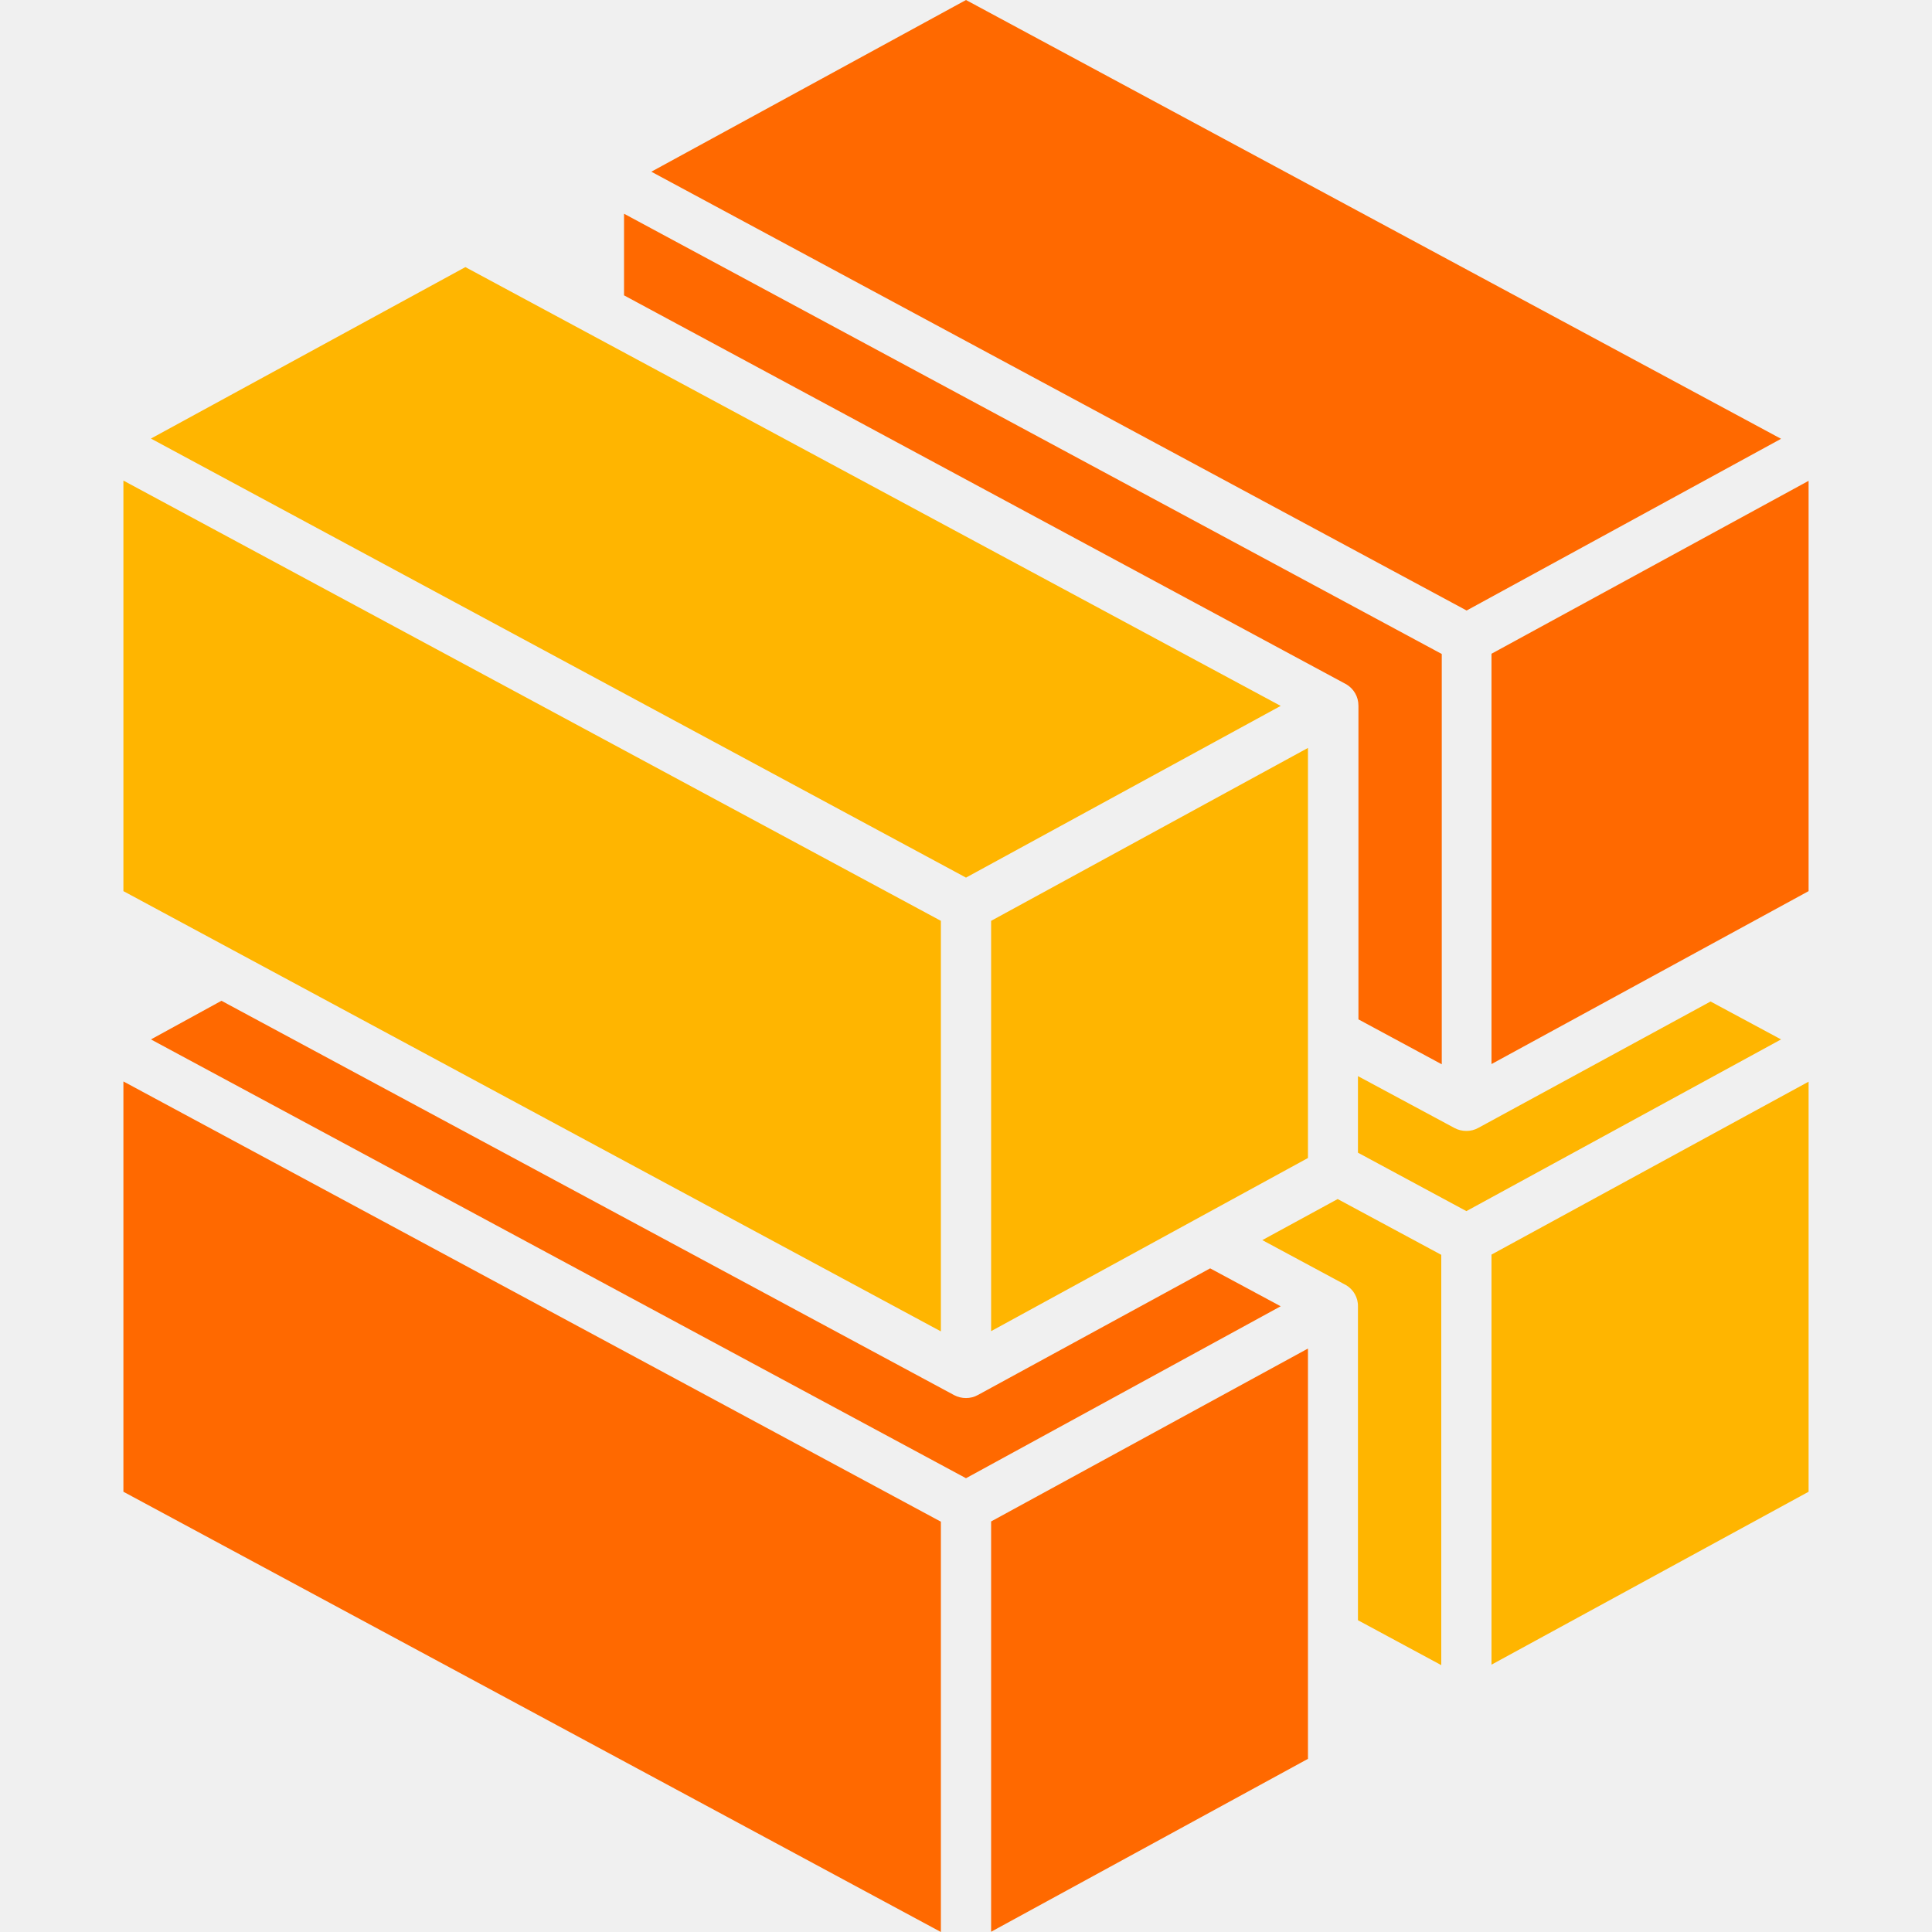
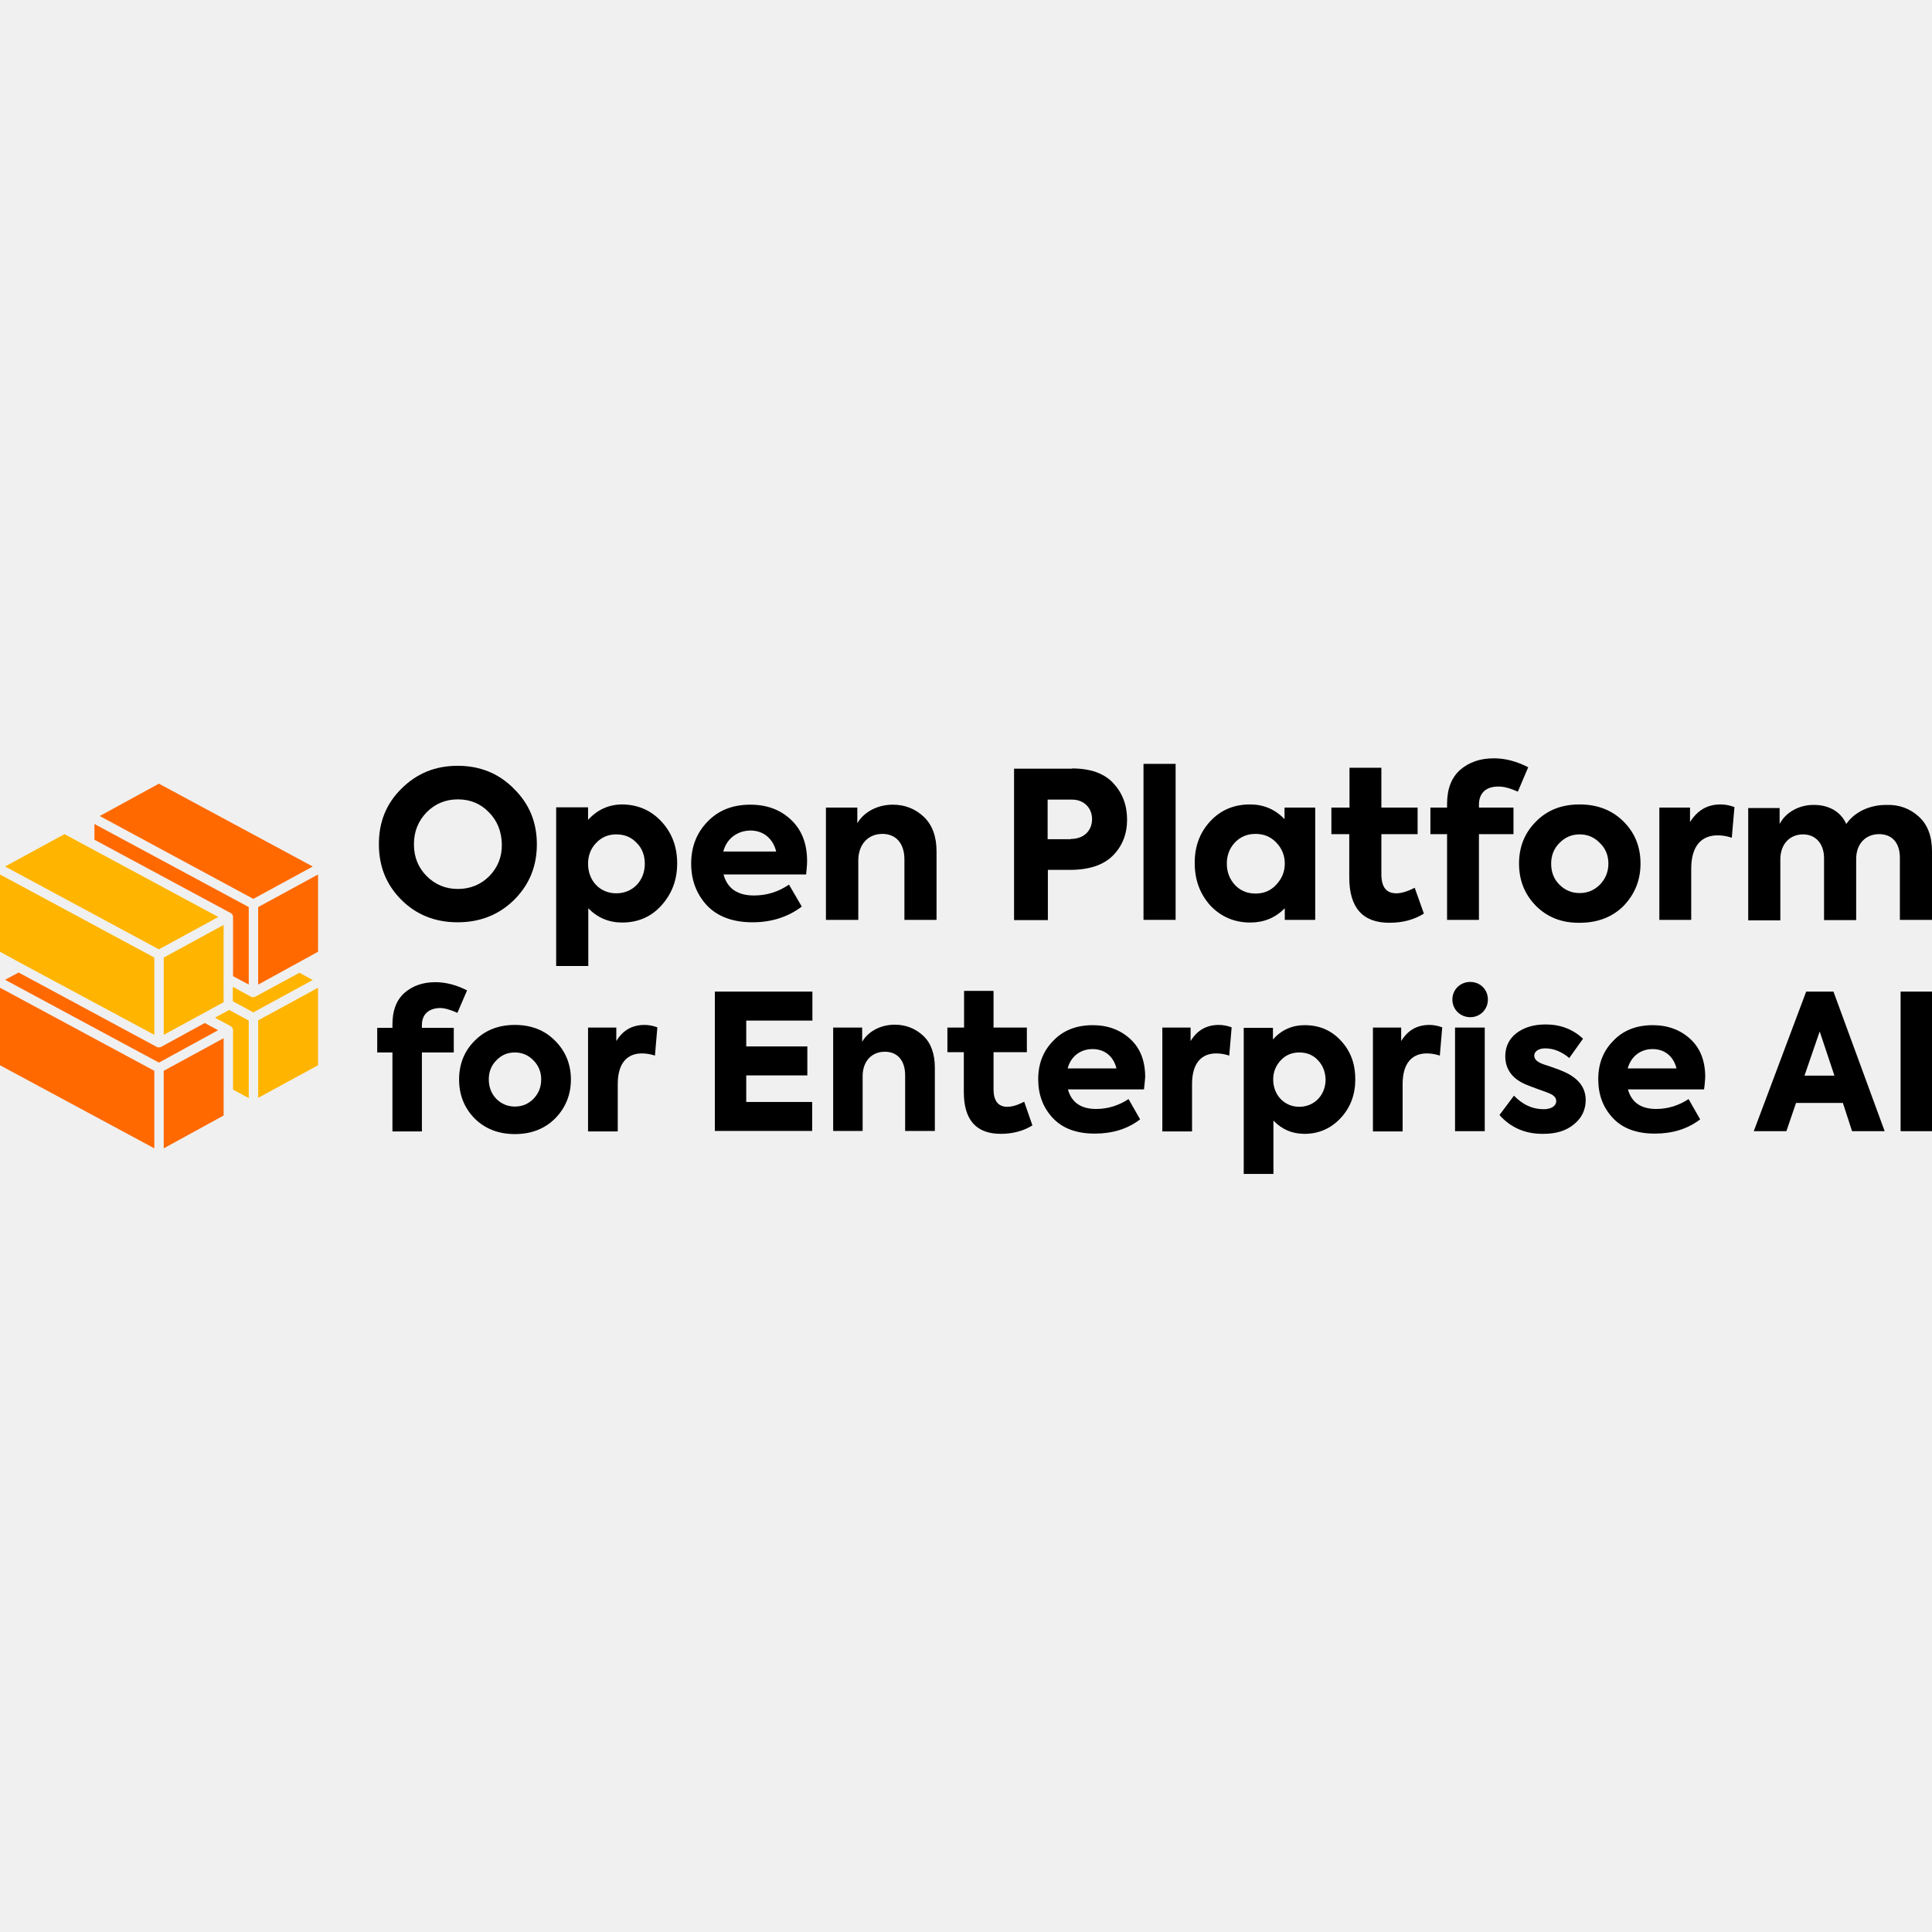
<svg xmlns="http://www.w3.org/2000/svg" version="1.1" id="Layer_1" x="0px" y="0px" width="800px" height="800px" viewBox="0 0 800 800" style="enable-background:new 0 0 800 800;" xml:space="preserve">
  <style type="text/css">
	.Drop_x0020_Shadow{fill:none;}
	.Outer_x0020_Glow_x0020_5_x0020_pt{fill:none;}
	.Blue_x0020_Neon{fill:none;stroke:#8AACDA;stroke-width:7;stroke-linecap:round;stroke-linejoin:round;}
	.Chrome_x0020_Highlight{fill:url(#SVGID_1_);stroke:#FFFFFF;stroke-width:0.363;stroke-miterlimit:1;}
	.Jive_GS{fill:#FFDD00;}
	.Alyssa_GS{fill:#A6D0E4;}
	.st0{fill:#FF6900;}
	.st1{fill:#FFB500;}
	.st2{fill:#FFFFFF;}
</style>
-   <linearGradient id="SVGID_1_" gradientUnits="userSpaceOnUse" x1="-820" y1="-1640" x2="-820" y2="-1641">
+   <linearGradient id="SVGID_1_" gradientUnits="userSpaceOnUse" x1="0" y1="0" x2="6.123234e-17" y2="-1">
    <stop offset="0" style="stop-color:#656565" />
    <stop offset="0.618" style="stop-color:#1B1B1B" />
    <stop offset="0.629" style="stop-color:#545454" />
    <stop offset="0.983" style="stop-color:#3E3E3E" />
  </linearGradient>
  <g>
-     <polygon class="st0" points="400,0 737.5,181.7 607.3,252.8 269.7,71.1  " />
-     <path class="st1" d="M708.3,414.7l29.2,15.7l-130.3,71.1l-44.9-24.2v-31.7l40,21.5c1.5,0.8,3.2,1.2,4.9,1.2c1.7,0,3.4-0.4,5-1.3   l0,0L708.3,414.7z" />
-     <path class="st1" d="M557.3,532.1c-0.1-0.1-0.3-0.1-0.4-0.2l0,0l-34.2-18.4l31.2-17l42.9,23.1v169.9l-34.5-18.6V541   C562.4,537.3,560.4,533.9,557.3,532.1z" />
-     <polygon class="st1" points="410.4,381.3 541.6,309.7 541.6,479.5 410.4,551.2  " />
-     <path class="st0" d="M258.4,88.5l338.6,182.3v169.9l-34.5-18.6V292.2c0-3.7-1.9-7-5.1-8.9c-0.1-0.1-0.3-0.1-0.4-0.2l0,0   L258.4,122.3V88.5z" />
-     <polygon class="st1" points="192.7,110.6 530.3,292.3 400,363.4 62.5,181.6  " />
-     <polygon class="st1" points="51.1,369 51.1,199 389.6,381.3 389.6,551.3 96.6,393.5  " />
-     <path class="st0" d="M91.7,414.4l303.4,163.3c1.5,0.8,3.2,1.2,4.9,1.2c1.7,0,3.4-0.4,5-1.3l0,0l96.1-52.4l29.2,15.7L400,612.1   L62.5,430.4L91.7,414.4z" />
-     <polygon class="st0" points="51.1,447.8 389.6,630.1 389.6,800 51.1,617.7  " />
-     <polygon class="st0" points="541.6,728.3 410.4,799.9 410.4,630 541.6,558.4  " />
-     <polygon class="st1" points="748.9,617.7 617.6,689.3 617.6,519.5 748.9,447.9  " />
-     <polygon class="st0" points="748.9,369 617.6,440.6 617.6,270.7 748.9,199.1  " />
+     <g>
+       <polygon class="st0" points="65.8,324.5 129.5,358.8 104.9,372.2 41.3,337.9   " />
+       <path class="st1" d="M124,402.8l5.5,3l-24.6,13.4l-8.5-4.6v-6l7.5,4.1c0.3,0.2,0.6,0.2,0.9,0.2c0.3,0,0.6-0.1,0.9-0.2l0,0    L124,402.8z" />
+       <path class="st1" d="M95.5,424.9C95.5,424.9,95.5,424.9,95.5,424.9L95.5,424.9l-6.5-3.5l5.9-3.2l8.1,4.4v32.1l-6.5-3.5v-24.5    C96.5,425.9,96.1,425.3,95.5,424.9z" />
+       <polygon class="st1" points="67.8,396.5 92.6,383 92.6,415 67.8,428.5   " />
+       <path class="st0" d="M39.1,341.2l63.9,34.4v32.1l-6.5-3.5v-24.5c0-0.7-0.4-1.3-1-1.7c0,0,0,0-0.1,0l0,0l-56.3-30.3V341.2z" />
+       <polygon class="st1" points="26.7,345.4 90.4,379.7 65.8,393.1 2.1,358.8   " />
+       <polygon class="st1" points="0,394.1 0,362.1 63.9,396.5 63.9,428.5 8.6,398.8   " />
+       <path class="st0" d="M7.7,402.7l57.2,30.8c0.3,0.2,0.6,0.2,0.9,0.2c0.3,0,0.6-0.1,0.9-0.2l0,0l18.1-9.9l5.5,3L65.8,440L2.1,405.7    L7.7,402.7z" />
+       <polygon class="st0" points="0,409 63.9,443.4 63.9,475.5 0,441.1   " />
+       <polygon class="st0" points="92.6,461.9 67.8,475.5 67.8,443.4 92.6,429.9   " />
+       <polygon class="st1" points="131.7,441.1 106.9,454.6 106.9,422.5 131.7,409   " />
+       <polygon class="st0" points="131.7,394.1 106.9,407.7 106.9,375.6 131.7,362.1   " />
+     </g>
+     <g>
+       <g>
+         <path d="M166.2,326.6c6.4-6.4,14.1-9.5,23.3-9.5s17,3.1,23.3,9.5c6.4,6.3,9.5,13.9,9.5,23c0,9.1-3.1,16.7-9.4,23     c-6.3,6.2-14.1,9.3-23.4,9.3c-9.3,0-17.1-3.1-23.3-9.3c-6.2-6.2-9.3-13.8-9.3-22.9C156.8,340.6,159.9,332.8,166.2,326.6z      M202.6,362.8c3.5-3.6,5.3-8,5.2-13.2c-0.1-5.3-1.9-9.8-5.4-13.3c-3.5-3.6-7.8-5.3-12.8-5.3c-5.1,0-9.4,1.8-12.9,5.3     c-3.5,3.6-5.3,8-5.3,13.3c0,5.3,1.8,9.7,5.3,13.2c3.5,3.5,7.8,5.3,12.9,5.3C194.7,368.1,199.1,366.3,202.6,362.8z" />
+         <path d="M274,340.3c4.3,4.7,6.4,10.4,6.4,17.2c0,6.9-2.2,12.6-6.5,17.4c-4.3,4.8-9.8,7.1-16.3,7.1c-5.5,0-10.2-2-14-5.9v23.9     h-13.3v-65.7h13.2v5.2c3.8-4.2,8.6-6.4,14.2-6.4C264.3,333.2,269.7,335.6,274,340.3z M263.7,349.1c-2.2-2.4-5-3.6-8.5-3.6     c-3.4,0-6.2,1.2-8.4,3.6c-2.2,2.3-3.3,5.2-3.3,8.6c0,6.9,4.8,12.2,11.7,12.2c6.9,0,11.8-5.3,11.8-12.2     C267,354.2,265.9,351.3,263.7,349.1z" />
+         <path d="M333.8,362.1h-34.2c1.6,5.9,5.9,8.7,12.6,8.7c5.3,0,10.1-1.5,14.5-4.5l5.3,9.1c-5.7,4.3-12.5,6.5-20.4,6.5     c-8.2,0-14.5-2.4-18.9-7c-4.3-4.7-6.5-10.4-6.5-17.3c0-7,2.3-12.8,6.8-17.4c4.5-4.7,10.4-7,17.7-7c6.9,0,12.5,2.1,16.9,6.3     c4.4,4.2,6.6,9.8,6.6,17.1C334.2,358.1,334,360,333.8,362.1z M299.5,352.6h21.9c-1.3-5.3-5.2-8.7-10.7-8.7     C305.3,344,300.9,347.2,299.5,352.6z" />
+         <path d="M342,380.9v-46.5h13v6.5c2.5-4.4,8-7.7,14.7-7.7c5,0,9.3,1.7,12.8,5s5.3,8.1,5.3,14.3v28.4h-13.3v-25     c0-6.8-3.6-10.6-9.1-10.6c-6,0-10,4.4-10,11v24.6H342z" />
+         <path d="M443.9,318.2c7.6,0,13.3,2,17.1,6.1c3.8,4.1,5.7,9.1,5.7,15.1c0,6-2,11-5.9,14.9c-3.9,3.9-9.8,5.9-17.9,5.9h-9v20.8h-14     v-62.7H443.9z M443.3,347.4c5.8,0,8.9-3.7,8.9-8.2c0-4.5-3.2-8.1-8.3-8.1h-10.1v16.4H443.3z" />
+         <path d="M486.8,380.9h-13.3v-64.6h13.3V380.9z" />
+         <path d="M532,334.4h12.6v46.5H532v-4.8c-4,4-8.7,5.9-14.3,5.9c-6.6,0-12.1-2.4-16.5-7c-4.3-4.8-6.5-10.6-6.5-17.7     c0-7,2.2-12.7,6.5-17.3c4.3-4.6,9.8-6.9,16.4-6.9c5.6,0,10.4,2,14.3,6.1V334.4z M511.3,366.4c2.3,2.4,5.1,3.6,8.6,3.6     c3.5,0,6.3-1.2,8.6-3.7s3.5-5.3,3.5-8.7c0-3.4-1.2-6.3-3.5-8.7s-5.1-3.6-8.6-3.6c-3.5,0-6.3,1.2-8.6,3.6     c-2.2,2.4-3.3,5.3-3.3,8.7C508,361,509.1,363.9,511.3,366.4z" />
+         <path d="M589.6,378.3c-4,2.5-8.7,3.8-14.3,3.8c-11.1,0-16.6-6.3-16.6-18.8v-17.9h-7.4v-11h7.5v-16.5H572v16.5H587v11H572V362     c0,5.3,2,7.9,6.2,7.9c2.1,0,4.7-0.8,7.6-2.3L589.6,378.3z" />
+         <path d="M612.4,333.2v1.2h14.3v11h-14.3v35.5h-13.2v-35.5h-6.9v-11h6.9v-1.5c0-6.2,1.8-10.9,5.4-14.1c3.7-3.2,8.3-4.8,14-4.8     c4.8,0,9.5,1.3,14.2,3.7l-4.3,10.1c-3.1-1.4-5.8-2.1-7.8-2.1C615.4,325.6,612.4,328.3,612.4,333.2z" />
+         <path d="M636,375.1c-4.7-4.8-7-10.6-7-17.5c0-6.9,2.3-12.7,7-17.4c4.7-4.8,10.7-7.1,18.1-7.1c7.4,0,13.5,2.4,18.2,7.1     c4.7,4.7,7,10.5,7,17.4c0,6.9-2.4,12.7-7,17.5c-4.7,4.7-10.8,7-18.2,7C646.7,382.2,640.7,379.8,636,375.1z M662.5,349.1     c-2.3-2.4-5.1-3.6-8.4-3.6c-3.3,0-6.1,1.2-8.4,3.6c-2.3,2.3-3.4,5.2-3.4,8.5c0,3.5,1.1,6.4,3.4,8.7c2.3,2.3,5.1,3.5,8.4,3.5     c3.3,0,6.1-1.2,8.4-3.5c2.3-2.4,3.5-5.3,3.5-8.7C666,354.2,664.8,351.3,662.5,349.1z" />
+         <path d="M687.1,380.9v-46.5h12.7v6c3-4.8,7.1-7.3,12.6-7.3c1.8,0,3.7,0.3,5.8,1.1l-1.1,12.7c-2-0.7-3.9-1-5.9-1     c-6.5,0-10.9,4.2-10.9,13.8v21.2H687.1z" />
+         <path d="M794.6,338.2c3.7,3.4,5.4,8.2,5.4,14.4v28.3h-13.3v-25.7c0-6.5-3.5-9.8-8.6-9.8c-5.5,0-9.5,3.9-9.5,10.3v25.3h-13.3     v-25.6c0-6.2-3.6-9.9-8.7-9.9c-5.4,0-9.4,3.9-9.4,10.4v25.2h-13.3v-46.5h13v6.6c2.6-5,8.3-8,14.3-7.9c5.7,0,10.9,2.5,13.3,7.9     c3.5-5.1,9.8-7.9,16.5-7.9C786.4,333.1,790.9,334.8,794.6,338.2z" />
+         <path d="M174.7,424.5v1.1h13.2v10.2h-13.2v32.7h-12.2v-32.7h-6.3v-10.2h6.3v-1.4c0-5.7,1.6-10,4.9-13c3.4-3,7.7-4.5,12.9-4.5     c4.4,0,8.8,1.2,13.1,3.4l-4,9.3c-2.9-1.3-5.3-2-7.2-2C177.5,417.5,174.7,420,174.7,424.5z" />
+         <path d="M196.5,463.1c-4.3-4.4-6.4-9.8-6.4-16.1c0-6.3,2.1-11.7,6.4-16c4.3-4.4,9.9-6.6,16.7-6.6s12.4,2.2,16.7,6.6     c4.3,4.3,6.5,9.7,6.5,16c0,6.3-2.2,11.7-6.5,16.1c-4.3,4.3-9.9,6.5-16.7,6.5S200.8,467.4,196.5,463.1z M220.9,439.1     c-2.1-2.2-4.7-3.3-7.7-3.3c-3.1,0-5.6,1.1-7.7,3.3c-2.1,2.1-3.1,4.8-3.1,7.8c0,3.2,1,5.9,3.1,8.1c2.1,2.1,4.7,3.2,7.7,3.2     c3.1,0,5.6-1.1,7.7-3.2c2.1-2.2,3.2-4.8,3.2-8.1C224.1,443.9,223,441.2,220.9,439.1z" />
+         <path d="M243.5,468.4v-42.9h11.7v5.6c2.7-4.5,6.6-6.7,11.7-6.7c1.6,0,3.4,0.3,5.3,1l-1,11.7c-1.8-0.6-3.6-0.9-5.4-0.9     c-6,0-10,3.9-10,12.7v19.6H243.5z" />
+         <path d="M296,468.4v-57.8h40.4v12H309v10.7h25.3v12H309v11h27.3v12H296z" />
+         <path d="M345,468.4v-42.9h12v5.9c2.3-4.1,7.4-7.1,13.5-7.1c4.6,0,8.6,1.6,11.8,4.6s4.8,7.5,4.8,13.2v26.2h-12.3v-23     c0-6.3-3.3-9.8-8.4-9.8c-5.6,0-9.2,4.1-9.2,10.1v22.7H345z" />
+         <path d="M427.5,466c-3.7,2.3-8.1,3.5-13.1,3.5c-10.2,0-15.3-5.8-15.3-17.3v-16.5h-6.8v-10.2h6.9v-15.2h12.2v15.2h13.8v10.2h-13.8     v15.3c0,4.8,1.9,7.3,5.7,7.3c2,0,4.3-0.7,7-2.1L427.5,466z" />
+         <path d="M473.7,451.1h-31.5c1.5,5.4,5.4,8.1,11.7,8.1c4.8,0,9.3-1.4,13.4-4.1l4.8,8.4c-5.2,4-11.5,5.9-18.8,5.9     c-7.6,0-13.4-2.2-17.4-6.5c-4-4.3-6-9.6-6-16c0-6.5,2.1-11.8,6.3-16c4.1-4.3,9.6-6.4,16.3-6.4c6.3,0,11.5,2,15.6,5.8     c4.1,3.8,6.1,9.1,6.1,15.7C474.1,447.5,473.9,449.2,473.7,451.1z M442.1,442.4h20.2c-1.2-4.9-4.8-8-9.9-8     C447.4,434.4,443.4,437.4,442.1,442.4z" />
+         <path d="M481.3,468.4v-42.9H493v5.6c2.7-4.5,6.6-6.7,11.7-6.7c1.6,0,3.4,0.3,5.3,1l-1,11.7c-1.8-0.6-3.6-0.9-5.4-0.9     c-6,0-10,3.9-10,12.7v19.6H481.3z" />
+         <path d="M555.3,431c4,4.3,5.9,9.6,5.9,15.9c0,6.3-2,11.7-6,16s-9,6.6-15,6.6c-5.1,0-9.4-1.8-12.9-5.5v22.1H515v-60.5h12.1v4.8     c3.5-3.9,7.9-5.9,13.1-5.9C546.3,424.5,551.3,426.6,555.3,431z M545.8,439.1c-2-2.2-4.6-3.3-7.8-3.3c-3.1,0-5.7,1.1-7.7,3.3     c-2,2.1-3.1,4.8-3.1,7.9c0,6.3,4.5,11.3,10.8,11.3s10.9-4.9,10.9-11.3C548.8,443.9,547.8,441.2,545.8,439.1z" />
+         <path d="M568.5,468.4v-42.9h11.7v5.6c2.7-4.5,6.6-6.7,11.7-6.7c1.6,0,3.4,0.3,5.3,1l-1,11.7c-1.8-0.6-3.6-0.9-5.4-0.9     c-6,0-10,3.9-10,12.7v19.6H568.5z" />
+         <path d="M601.4,413.9c0-4.1,3.2-7.3,7.4-7.3c4.1,0,7.3,3.1,7.3,7.3c0,4.1-3.2,7.3-7.3,7.3C604.7,421.2,601.4,418,601.4,413.9z      M614.8,468.4h-12.3v-42.9h12.3V468.4z" />
+         <path d="M620.9,461.7l6-8c3.7,3.8,7.7,5.6,12.3,5.6c3.1,0,5.2-1.3,5.2-3.4c0-1.3-0.9-2.3-2.7-3.1c-0.6-0.3-2.3-0.9-5.1-1.9     c-2.7-1-4.6-1.7-5.6-2.2c-5.1-2.4-7.7-6.3-7.7-11.3c0-3.9,1.5-7.1,4.5-9.5c3.1-2.4,7.1-3.7,12.2-3.7c6.2,0,11.3,2,15.5,5.9     l-5.7,8c-3.2-2.7-6.6-4-10-4c-2.7,0-4.5,1.3-4.5,3c0,1.6,1.3,2.7,3.8,3.6c4.6,1.5,8,2.7,10.2,3.9c4.8,2.6,7.3,6.2,7.3,10.9     c0,4-1.6,7.4-4.8,10c-3.2,2.7-7.4,4-12.7,4C631.6,469.6,625.5,466.9,620.9,461.7z" />
+         <path d="M705.6,451.1h-31.5c1.5,5.4,5.4,8.1,11.7,8.1c4.8,0,9.3-1.4,13.4-4.1l4.8,8.4c-5.2,4-11.5,5.9-18.8,5.9     c-7.6,0-13.4-2.2-17.4-6.5c-4-4.3-6-9.6-6-16c0-6.5,2.1-11.8,6.3-16c4.1-4.3,9.6-6.4,16.3-6.4c6.3,0,11.5,2,15.6,5.8     c4.1,3.8,6.1,9.1,6.1,15.7C706,447.5,705.9,449.2,705.6,451.1z M674,442.4h20.2c-1.2-4.9-4.8-8-9.9-8     C679.3,434.4,675.4,437.4,674,442.4z" />
+         <path d="M766.9,468.4l-3.8-11.7h-19.4l-4,11.7h-13.5l21.7-57.8h11.3l21.2,57.8H766.9z M753.5,427.1l-6.3,18.3h12.4L753.5,427.1z" />
+         <path d="M787,410.6h13v57.8h-13V410.6z" />
+       </g>
+     </g>
  </g>
</svg>
